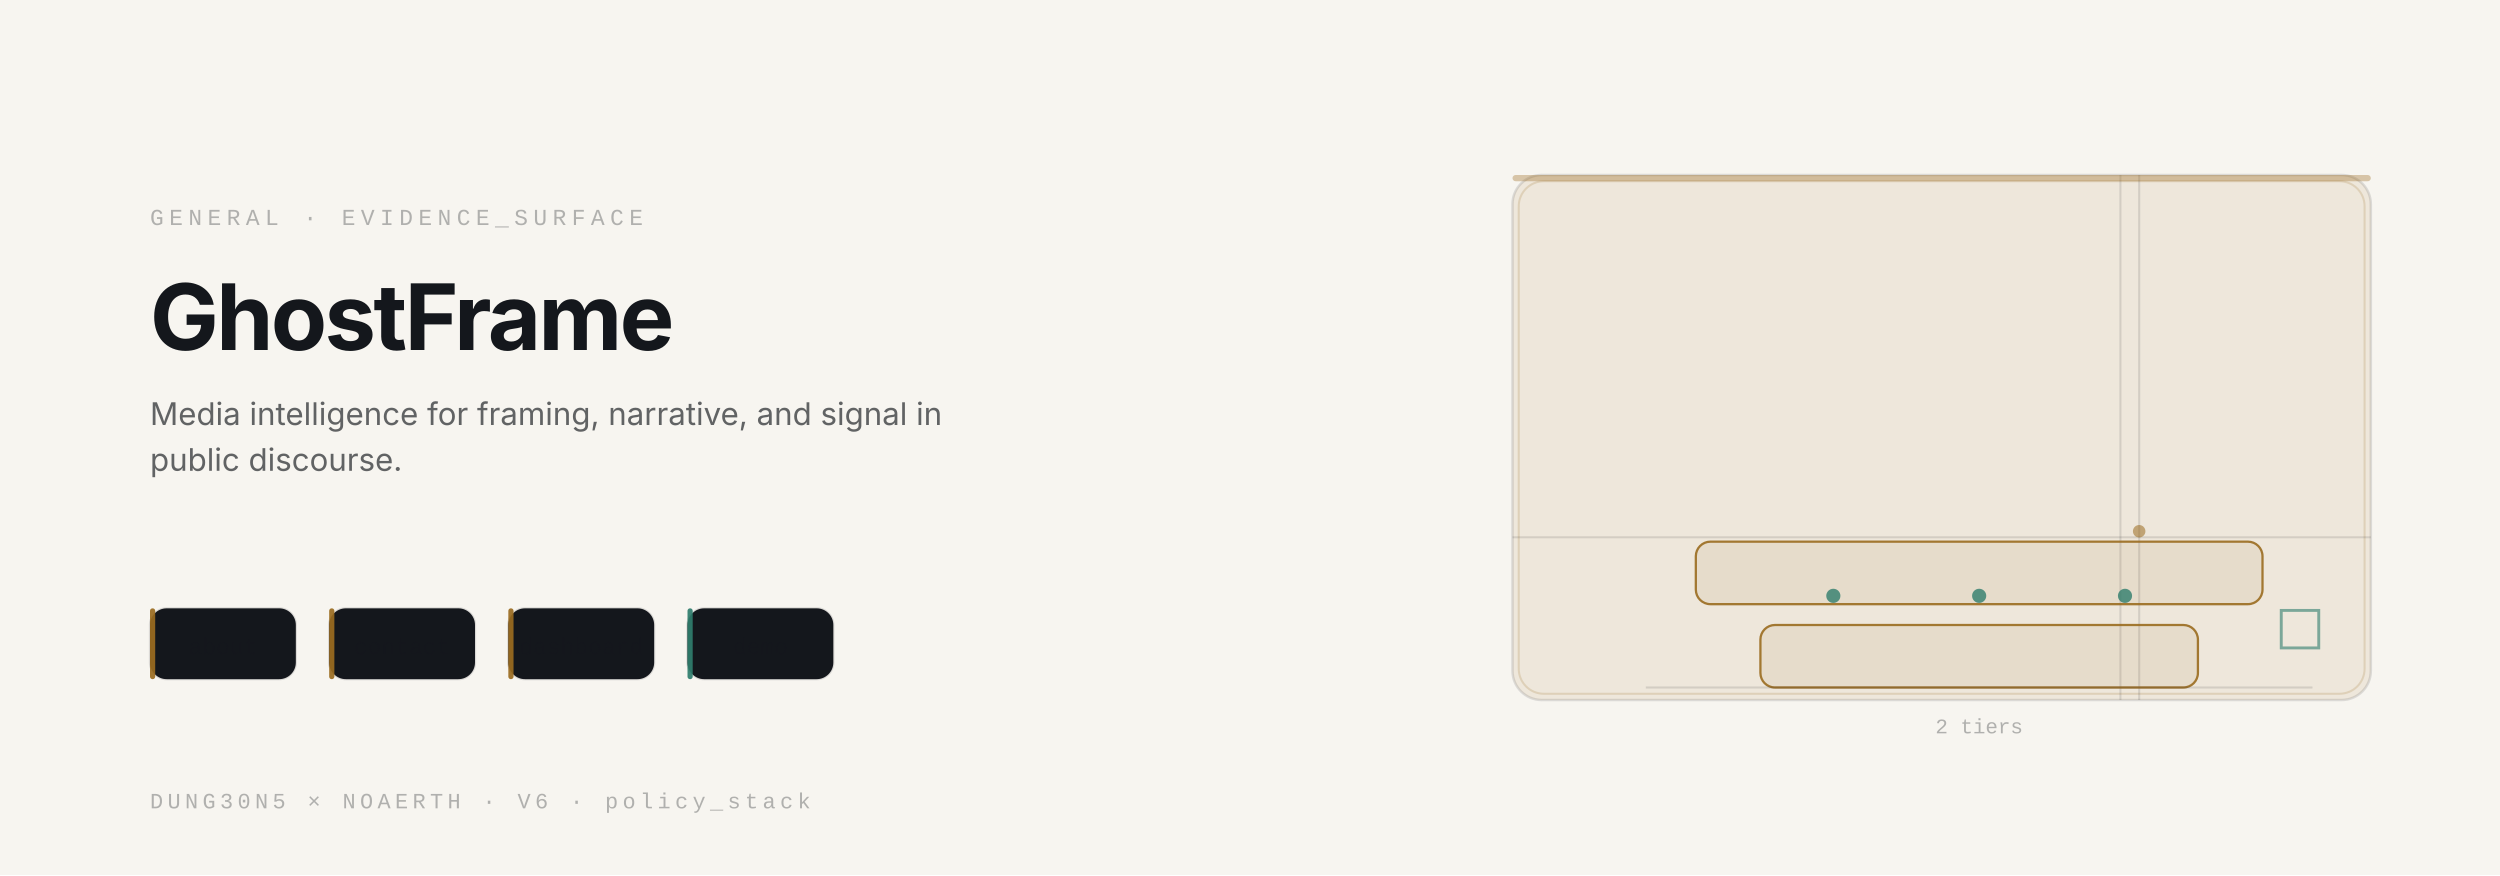
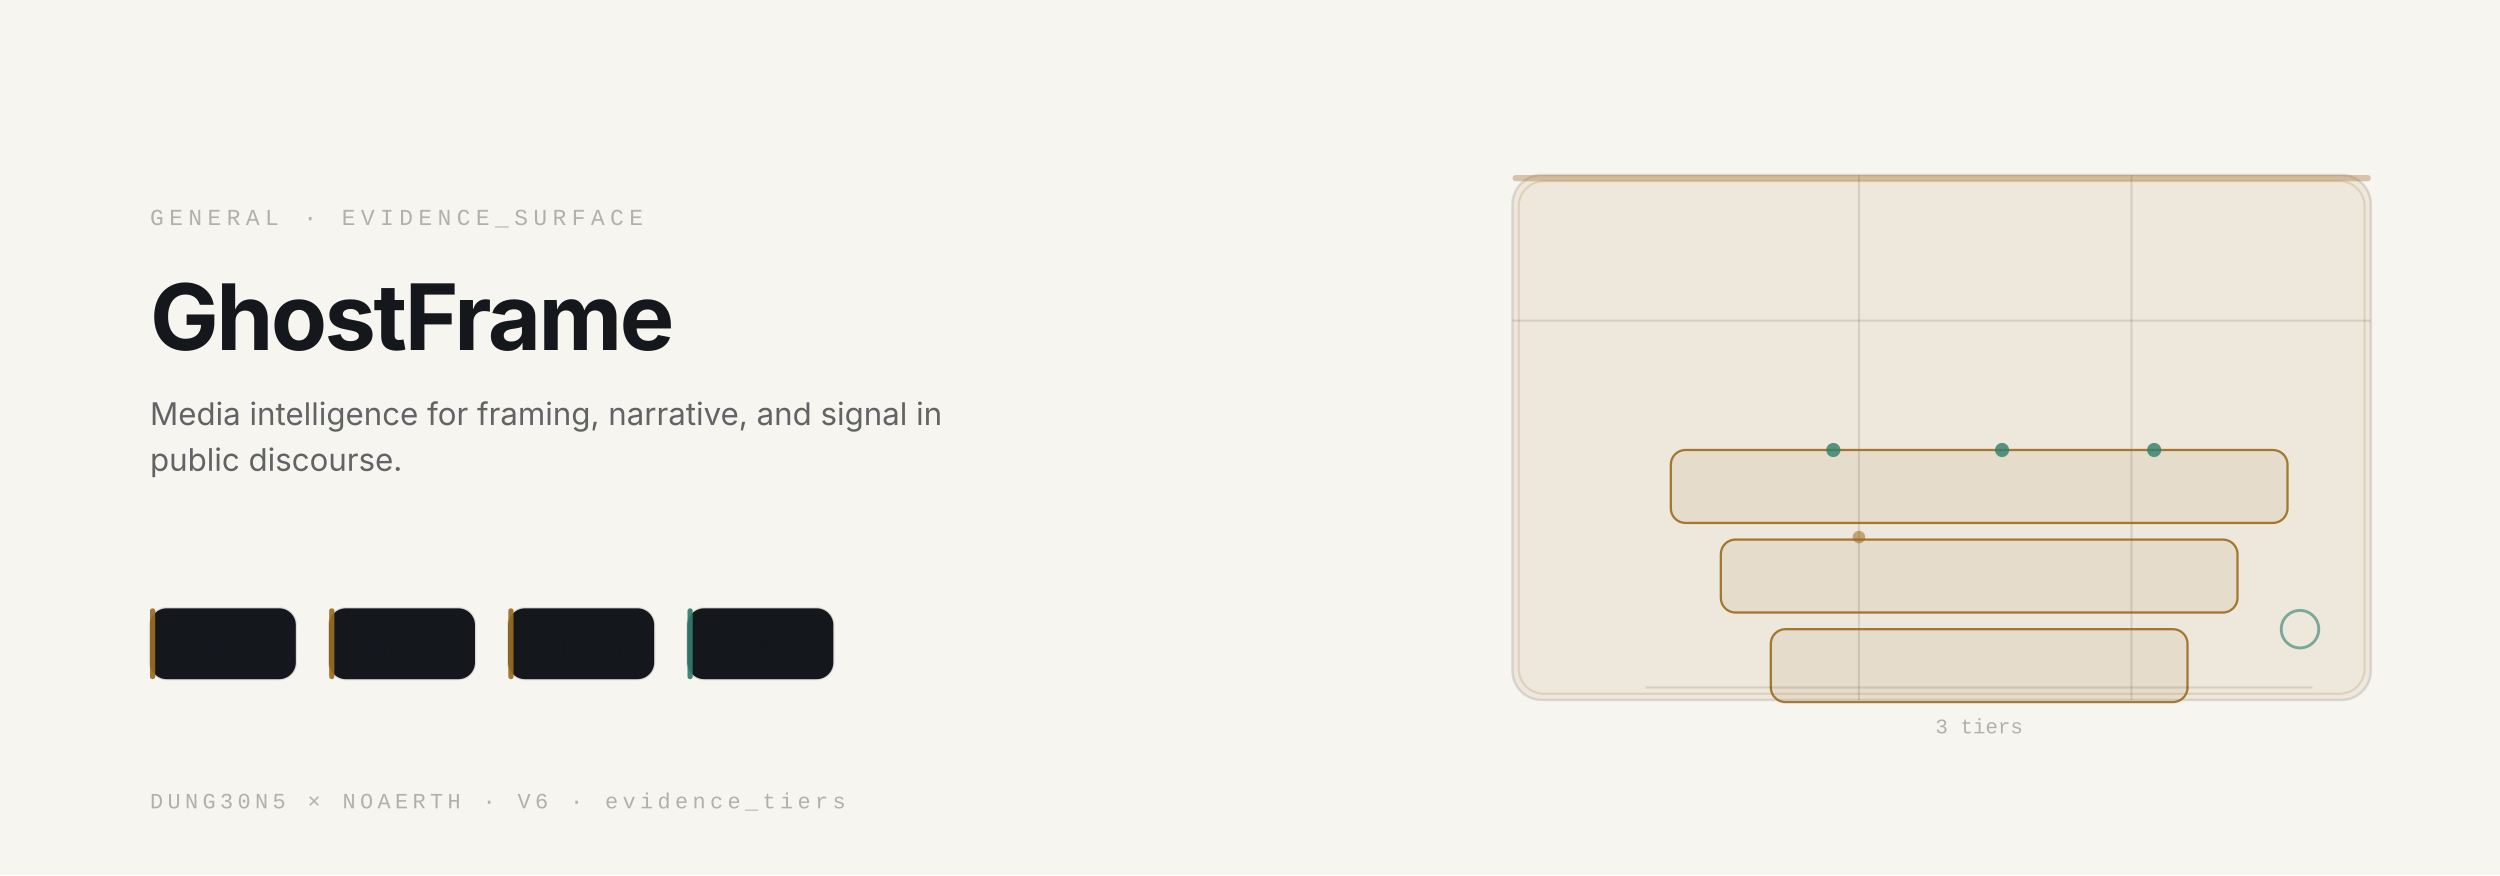
<svg xmlns="http://www.w3.org/2000/svg" viewBox="0 0 1200 420" width="1200" height="420" role="img" aria-label="GhostFrame: claims stack into tiers, and evidence is carried up to be checked">
  <rect width="1200" height="420" fill="#f7f5f0" />
  <text x="72" y="108" font-family="ui-monospace, SFMono-Regular, Menlo, Monaco, Consolas, 'Liberation Mono', monospace" font-size="11" letter-spacing="2.6" fill="#14171c4f">GENERAL · EVIDENCE_SURFACE</text>
  <text x="72" y="168" font-family="-apple-system, BlinkMacSystemFont, 'Segoe UI', Inter, Helvetica, Arial, sans-serif" font-size="44" font-weight="660" letter-spacing="-1.2" fill="#14171c">GhostFrame</text>
  <text x="72" y="204" font-family="-apple-system, BlinkMacSystemFont, 'Segoe UI', Inter, Helvetica, Arial, sans-serif" font-size="15" fill="#14171ca8">Media intelligence for framing, narrative, and signal in</text>
  <text x="72" y="226" font-family="-apple-system, BlinkMacSystemFont, 'Segoe UI', Inter, Helvetica, Arial, sans-serif" font-size="15" fill="#14171ca8">public discourse.</text>
  <rect x="72.0" y="292.0" width="70.0" height="34.0" rx="8" fill="#14171c" stroke="#14171c1f" stroke-width="1.1" />
  <rect x="72.0" y="292.0" width="2.5" height="34.0" rx="1.2" fill="#9a6b1f" opacity="0.92" />
  <text x="107.0" y="314" font-family="ui-monospace, SFMono-Regular, Menlo, Monaco, Consolas, 'Liberation Mono', monospace" font-size="11" fill="#14171c" fill-opacity="0.82" text-anchor="middle">about</text>
  <rect x="158.0" y="292.0" width="70.0" height="34.0" rx="8" fill="#14171c" stroke="#14171c1f" stroke-width="1.1" />
  <rect x="158.0" y="292.0" width="2.5" height="34.0" rx="1.2" fill="#9a6b1f" opacity="0.92" />
  <text x="193.0" y="314" font-family="ui-monospace, SFMono-Regular, Menlo, Monaco, Consolas, 'Liberation Mono', monospace" font-size="11" fill="#14171c" fill-opacity="0.82" text-anchor="middle">contact</text>
  <rect x="244.0" y="292.0" width="70.0" height="34.0" rx="8" fill="#14171c" stroke="#14171c1f" stroke-width="1.1" />
  <rect x="244.0" y="292.0" width="2.5" height="34.0" rx="1.2" fill="#9a6b1f" opacity="0.92" />
  <text x="279.0" y="314" font-family="ui-monospace, SFMono-Regular, Menlo, Monaco, Consolas, 'Liberation Mono', monospace" font-size="11" fill="#14171c" fill-opacity="0.82" text-anchor="middle">dashboard</text>
  <rect x="330.0" y="292.0" width="70.0" height="34.0" rx="8" fill="#14171c" stroke="#14171c1f" stroke-width="1.1" />
  <rect x="330.0" y="292.0" width="2.5" height="34.0" rx="1.2" fill="#2f7d6c" opacity="0.92" />
  <text x="365.0" y="314" font-family="ui-monospace, SFMono-Regular, Menlo, Monaco, Consolas, 'Liberation Mono', monospace" font-size="11" fill="#14171c" fill-opacity="0.82" text-anchor="middle">demo</text>
  <rect x="726.0" y="84.0" width="412.0" height="252.0" rx="14" fill="#9a6b1f" fill-opacity="0.10" />
  <rect x="729.0" y="87.0" width="406.0" height="246.0" rx="12" fill="none" stroke="#9a6b1f" stroke-width="1" stroke-opacity="0.18" />
  <rect x="726.0" y="84.0" width="412.0" height="252.0" rx="14" fill="none" stroke="#14171c1f" stroke-width="1.2" />
-   <line x1="1026.8" y1="84.0" x2="1026.8" y2="336.0" stroke="#14171c1f" stroke-width="1" />
-   <line x1="1017.8" y1="84.0" x2="1017.8" y2="336.0" stroke="#14171c1f" stroke-width="1" />
-   <line x1="726.0" y1="257.9" x2="1138.0" y2="257.9" stroke="#14171c1f" stroke-width="1" />
-   <circle cx="1026.8" cy="255.0" r="3" fill="#9a6b1f" opacity="0.55" />
+   <line x1="892.3" y1="84.0" x2="892.3" y2="336.0" stroke="#14171c1f" stroke-width="1" />
+   <line x1="1023.1" y1="84.0" x2="1023.1" y2="336.0" stroke="#14171c1f" stroke-width="1" />
+   <line x1="726.0" y1="153.9" x2="1138.0" y2="153.9" stroke="#14171c1f" stroke-width="1" />
+   <circle cx="892.3" cy="257.8" r="3" fill="#9a6b1f" opacity="0.55" />
  <rect x="726.0" y="84.0" width="412.0" height="3" rx="1.5" fill="#9a6b1f" opacity="0.35" />
-   <path d="M1095.0 293.0 h18 v18 h-18 z" fill="none" stroke="#2f7d6c" stroke-width="1.4" opacity="0.6" />
-   <rect x="845.0" y="300.0" width="210.0" height="30" rx="7" fill="#9a6b1f" fill-opacity="0.09" stroke="#9a6b1f" stroke-width="1.1" opacity="0.9" />
-   <rect x="814.0" y="260.0" width="272.0" height="30" rx="7" fill="#9a6b1f" fill-opacity="0.09" stroke="#9a6b1f" stroke-width="1.1" opacity="0.9" />
-   <circle cx="880" cy="286" r="3.4" fill="#2f7d6c" opacity="0.8" />
-   <circle cx="950" cy="286" r="3.4" fill="#2f7d6c" opacity="0.8" />
-   <circle cx="1020" cy="286" r="3.4" fill="#2f7d6c" opacity="0.8" />
+   <circle cx="1104.0" cy="302.0" r="9" fill="none" stroke="#2f7d6c" stroke-width="1.4" opacity="0.6" />
+   <rect x="850.0" y="302.0" width="200.0" height="35" rx="7" fill="#9a6b1f" fill-opacity="0.09" stroke="#9a6b1f" stroke-width="1.1" opacity="0.9" />
+   <rect x="826.0" y="259.0" width="248.0" height="35" rx="7" fill="#9a6b1f" fill-opacity="0.09" stroke="#9a6b1f" stroke-width="1.1" opacity="0.9" />
+   <rect x="802.0" y="216.0" width="296.0" height="35" rx="7" fill="#9a6b1f" fill-opacity="0.09" stroke="#9a6b1f" stroke-width="1.1" opacity="0.9" />
+   <circle cx="880" cy="216" r="3.4" fill="#2f7d6c" opacity="0.8" />
+   <circle cx="961" cy="216" r="3.4" fill="#2f7d6c" opacity="0.8" />
+   <circle cx="1034" cy="216" r="3.4" fill="#2f7d6c" opacity="0.8" />
  <line x1="790" y1="330" x2="1110" y2="330" stroke="#14171c1f" stroke-width="1" />
-   <text x="950" y="352" font-family="ui-monospace, SFMono-Regular, Menlo, Monaco, Consolas, 'Liberation Mono', monospace" font-size="10" fill="#14171c4f" text-anchor="middle">2 tiers</text>
-   <text x="72" y="388" font-family="ui-monospace, SFMono-Regular, Menlo, Monaco, Consolas, 'Liberation Mono', monospace" font-size="10.5" letter-spacing="2.1" fill="#14171c4f">DUNG30N5 × NOAERTH · V6 · policy_stack</text>
+   <text x="950" y="352" font-family="ui-monospace, SFMono-Regular, Menlo, Monaco, Consolas, 'Liberation Mono', monospace" font-size="10" fill="#14171c4f" text-anchor="middle">3 tiers</text>
+   <text x="72" y="388" font-family="ui-monospace, SFMono-Regular, Menlo, Monaco, Consolas, 'Liberation Mono', monospace" font-size="10.5" letter-spacing="2.1" fill="#14171c4f">DUNG30N5 × NOAERTH · V6 · evidence_tiers</text>
</svg>
